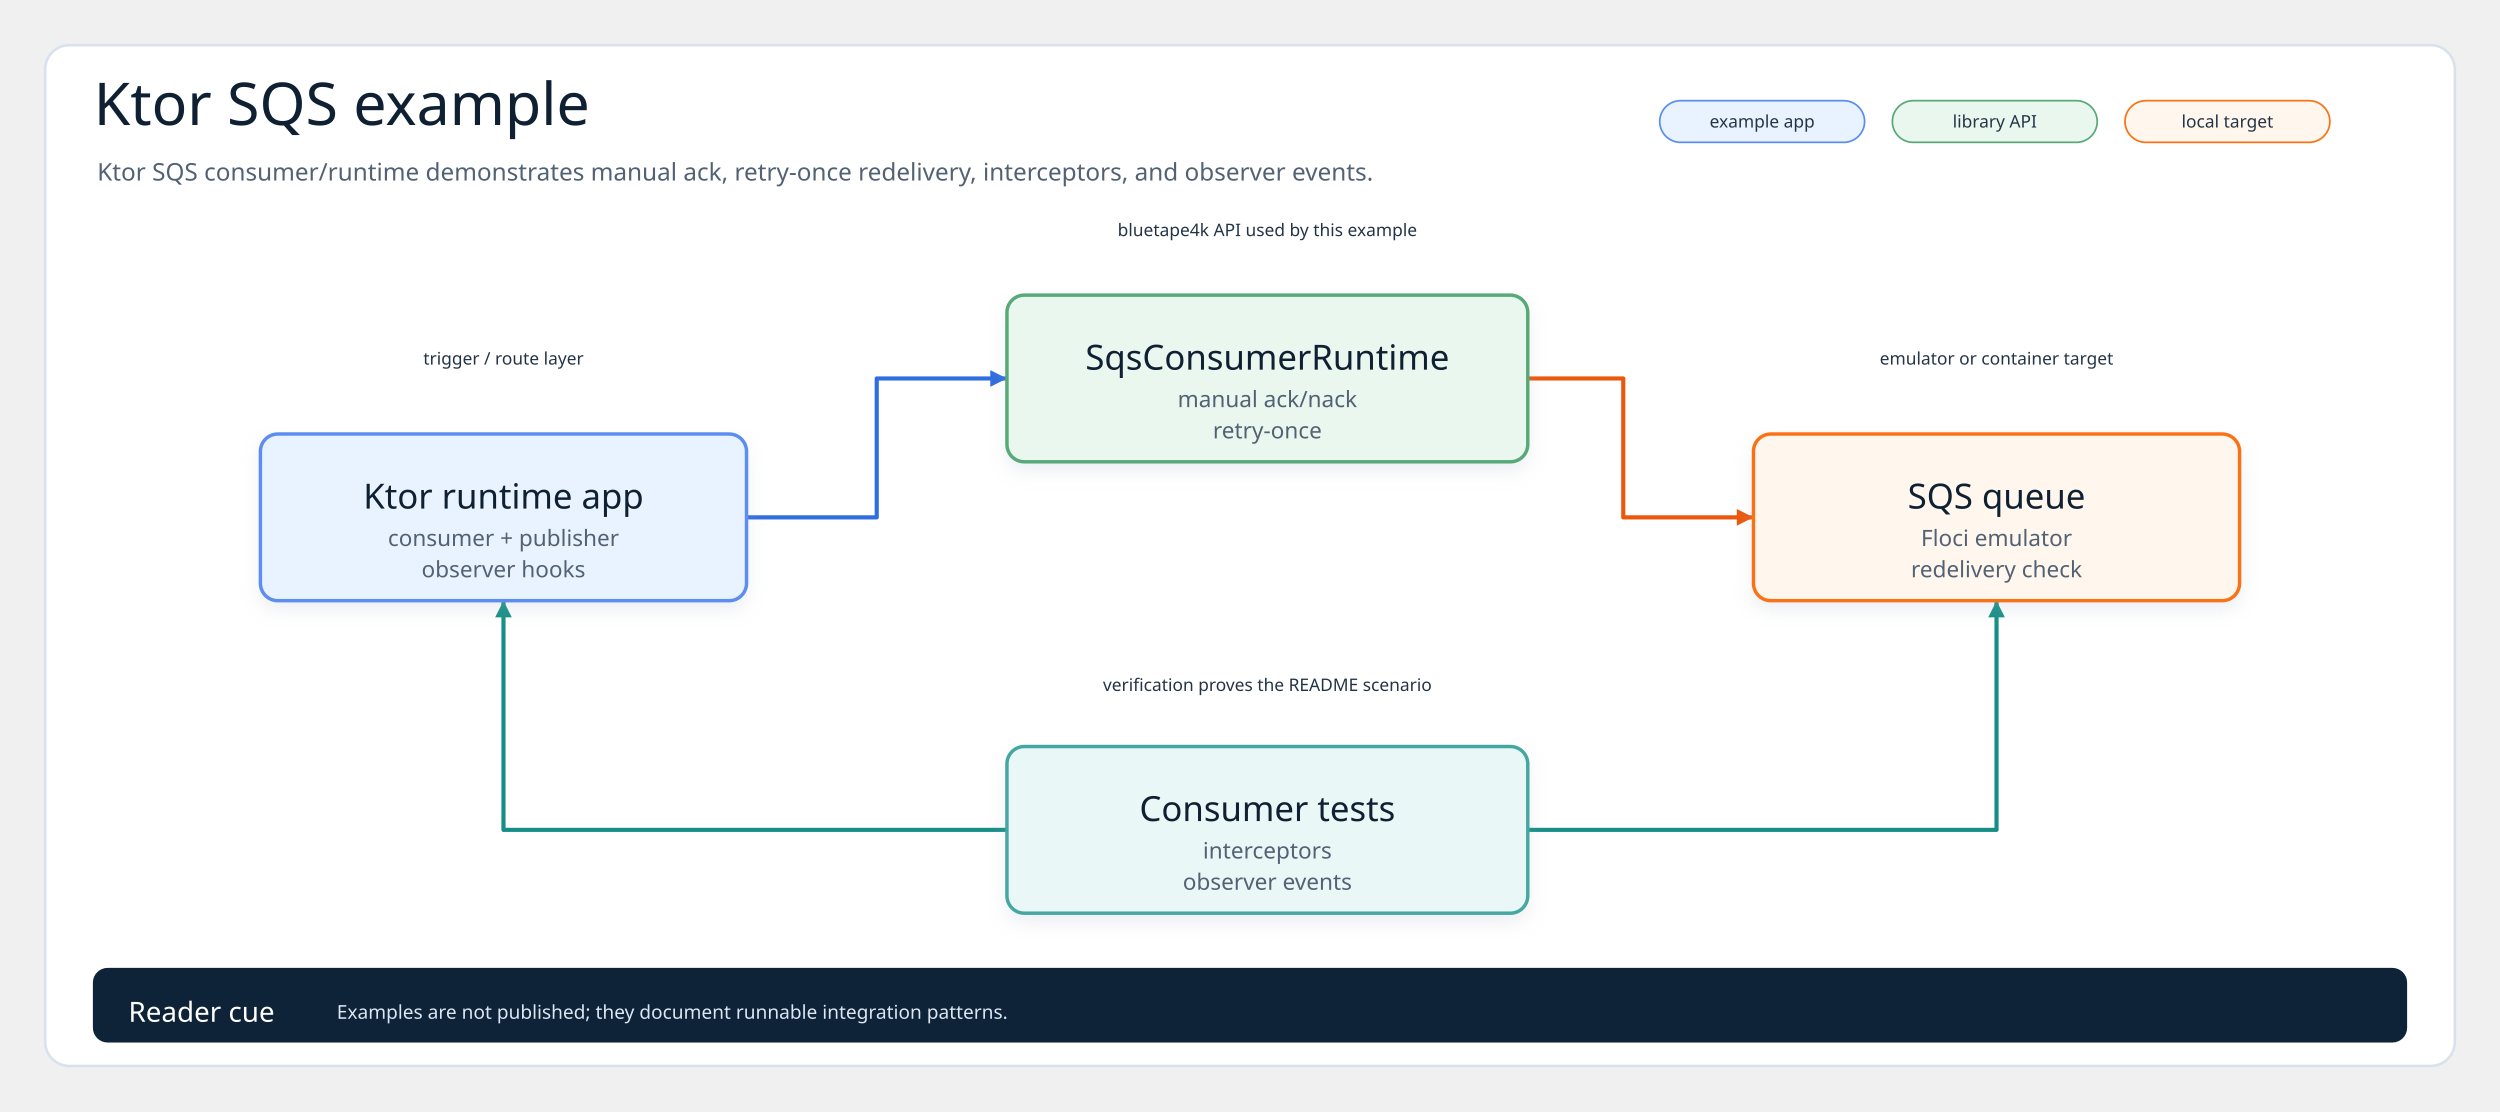
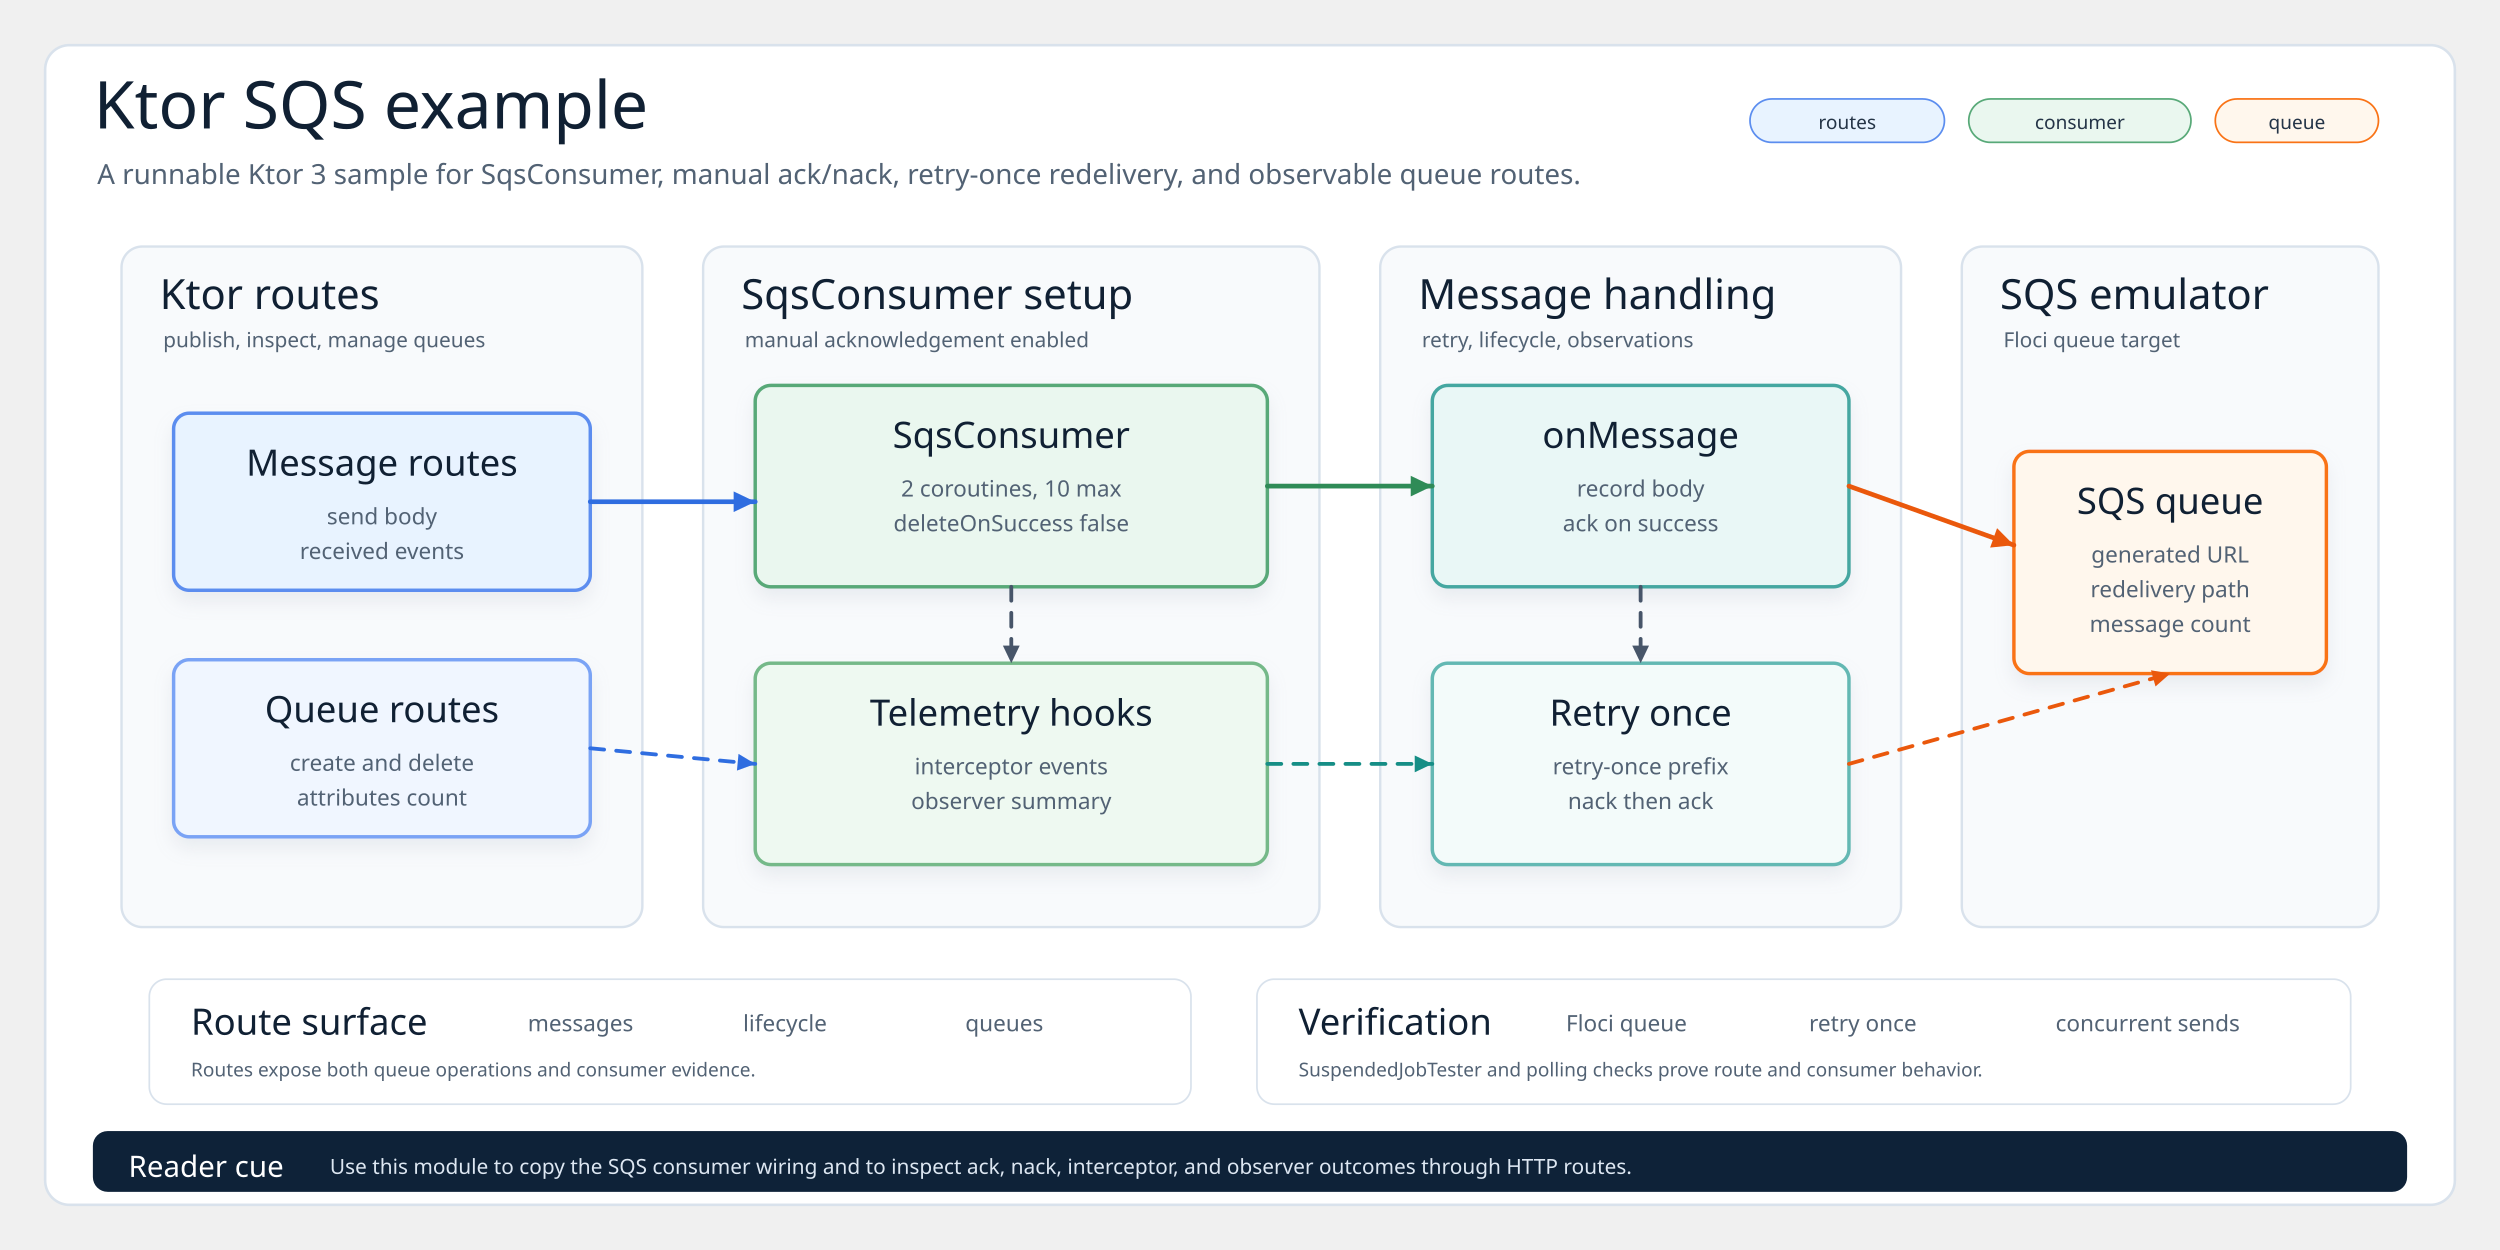
- <svg xmlns="http://www.w3.org/2000/svg" width="1440" height="640" viewBox="0 0 1440 640" role="img" aria-label="Ktor SQS example">
+ <svg xmlns="http://www.w3.org/2000/svg" width="1440" height="720" viewBox="0 0 1440 720" role="img" aria-label="Ktor SQS example architecture">
  <defs>
-     <filter id="shadow" x="-10%" y="-10%" width="120%" height="130%">
-       <feDropShadow dx="0" dy="5" stdDeviation="5" flood-color="#AAB7C6" flood-opacity="0.20" />
+     <filter id="shadow" x="-12%" y="-12%" width="124%" height="132%">
+       <feDropShadow dx="0" dy="6" stdDeviation="5" flood-color="#AAB7C6" flood-opacity="0.20" />
    </filter>
+     <marker id="arrow-blue" viewBox="0 0 6 6" markerWidth="6" markerHeight="6" refX="5.2" refY="3" orient="auto" markerUnits="strokeWidth">
+       <path d="M 0.6 0.8 L 5.2 3 L 0.6 5.2 Z" fill="#2F6DE0" />
+     </marker>
+     <marker id="arrow-green" viewBox="0 0 6 6" markerWidth="6" markerHeight="6" refX="5.2" refY="3" orient="auto" markerUnits="strokeWidth">
+       <path d="M 0.6 0.8 L 5.2 3 L 0.6 5.2 Z" fill="#2F8B57" />
+     </marker>
+     <marker id="arrow-teal" viewBox="0 0 6 6" markerWidth="6" markerHeight="6" refX="5.2" refY="3" orient="auto" markerUnits="strokeWidth">
+       <path d="M 0.6 0.8 L 5.2 3 L 0.6 5.2 Z" fill="#168E86" />
+     </marker>
+     <marker id="arrow-orange" viewBox="0 0 6 6" markerWidth="6" markerHeight="6" refX="5.2" refY="3" orient="auto" markerUnits="strokeWidth">
+       <path d="M 0.6 0.8 L 5.2 3 L 0.6 5.2 Z" fill="#EA580C" />
+     </marker>
+     <marker id="arrow-slate" viewBox="0 0 6 6" markerWidth="6" markerHeight="6" refX="5.2" refY="3" orient="auto" markerUnits="strokeWidth">
+       <path d="M 0.6 0.8 L 5.2 3 L 0.6 5.2 Z" fill="#475569" />
+     </marker>
  </defs>
  <style>
  svg{background:#F5F7FA}
  .frame{fill:#FFFFFF;stroke:#D9E2EC;stroke-width:1.5}
-   .title{font-family:"Architects Daughter";font-size:34px;fill:#102033}
-   .seqTitle{font-family:"Architects Daughter";font-size:44px;fill:#102033}
-   .seqSubtitle{font-family:"Comic Mono";font-size:16px;fill:#526274}
-   .seqParticipantTitle{font-family:"Architects Daughter";font-size:24px;fill:#102033}
-   .seqParticipantDetail{font-family:"Comic Mono";font-size:13px;fill:#526274}
-   .subtitle,.detail,.tiny,.label{font-family:"Comic Mono";fill:#526274}
-   .subtitle{font-size:14px}
-   .label{font-size:12px;fill:#344456}
-   .card-title{font-family:"Architects Daughter";font-size:20px;fill:#102033}
+   .title{font-family:"Architects Daughter";font-size:38px;fill:#102033}
+   .subtitle,.detail,.tiny,.chip{font-family:"Comic Mono";fill:#526274}
+   .subtitle{font-size:16px}
+   .layer-title{font-family:"Architects Daughter";font-size:24px;fill:#102033}
+   .layer-detail{font-family:"Comic Mono";font-size:12px;fill:#526274}
+   .card-title{font-family:"Architects Daughter";font-size:21px;fill:#102033}
  .detail{font-size:13px}
-   .tiny{font-size:10px}
-   .chip{font-family:"Comic Mono";font-size:10px;fill:#243447}
+   .tiny{font-size:11px}
+   .chip{font-size:11px;fill:#243447}
+   .layer{fill:#F8FAFC;stroke:#D9E2EC;stroke-width:1.4}
  .card{stroke-width:2;filter:url(#shadow)}
-   .edge{fill:none;stroke-width:2.4;stroke-linecap:round;stroke-linejoin:round}
-   .seq{fill:none;stroke-width:3;stroke-linecap:round;stroke-linejoin:round}
-   .seqReturn{fill:none;stroke-width:2.7;stroke-linecap:round;stroke-linejoin:round;stroke-dasharray:8 7}
-   .labelPill{fill:#FFFFFF;stroke:#D6E3EF;stroke-width:1.4}
-   .numberBadge{font-family:"Comic Mono";font-size:12px;fill:#FFFFFF}
-   .altBox{fill:#FFFFFF;fill-opacity:.44;stroke:#D6A441;stroke-width:1.8;stroke-dasharray:8 8}
-   .activation{stroke-width:1.4}
+   .edge{fill:none;stroke-width:2.7;stroke-linecap:round;stroke-linejoin:round}
+   .soft-edge{fill:none;stroke-width:2.2;stroke-linecap:round;stroke-linejoin:round;stroke-dasharray:8 7}
  .footer{fill:#0E2238;stroke:#0E2238}
-   .footer-title{font-family:"Architects Daughter";font-size:16px;fill:#FFFFFF}
-   .footer-detail{font-family:"Comic Mono";font-size:11px;fill:#DDE7F2}
-   .seq-line{stroke:#CBD5E1;stroke-width:1.6;stroke-dasharray:6 8}
-   .bar-label{font-family:"Architects Daughter";font-size:17px;fill:#102033}
+   .footer-title{font-family:"Architects Daughter";font-size:17px;fill:#FFFFFF}
+   .footer-detail{font-family:"Comic Mono";font-size:12px;fill:#DDE7F2}
</style>
-   <defs>
-     <marker id="arrow-blue" viewBox="0 0 5 5" markerWidth="5" markerHeight="5" refX="4.5" refY="2.5" orient="auto" markerUnits="strokeWidth">
-       <path d="M 0.5 0.5 L 4.5 2.5 L 0.5 4.5 Z" fill="#2F6DE0" />
-     </marker>
-     <marker id="arrow-green" viewBox="0 0 5 5" markerWidth="5" markerHeight="5" refX="4.5" refY="2.5" orient="auto" markerUnits="strokeWidth">
-       <path d="M 0.5 0.5 L 4.5 2.5 L 0.5 4.5 Z" fill="#2F8B57" />
-     </marker>
-     <marker id="arrow-teal" viewBox="0 0 5 5" markerWidth="5" markerHeight="5" refX="4.5" refY="2.5" orient="auto" markerUnits="strokeWidth">
-       <path d="M 0.5 0.5 L 4.5 2.5 L 0.5 4.5 Z" fill="#168E86" />
-     </marker>
-     <marker id="arrow-amber" viewBox="0 0 5 5" markerWidth="5" markerHeight="5" refX="4.5" refY="2.5" orient="auto" markerUnits="strokeWidth">
-       <path d="M 0.5 0.5 L 4.5 2.5 L 0.5 4.5 Z" fill="#B98518" />
-     </marker>
-     <marker id="arrow-rose" viewBox="0 0 5 5" markerWidth="5" markerHeight="5" refX="4.5" refY="2.5" orient="auto" markerUnits="strokeWidth">
-       <path d="M 0.5 0.5 L 4.5 2.5 L 0.5 4.5 Z" fill="#C74E68" />
-     </marker>
-     <marker id="arrow-violet" viewBox="0 0 5 5" markerWidth="5" markerHeight="5" refX="4.5" refY="2.5" orient="auto" markerUnits="strokeWidth">
-       <path d="M 0.5 0.5 L 4.5 2.5 L 0.5 4.5 Z" fill="#7255C7" />
-     </marker>
-     <marker id="arrow-orange" viewBox="0 0 5 5" markerWidth="5" markerHeight="5" refX="4.5" refY="2.5" orient="auto" markerUnits="strokeWidth">
-       <path d="M 0.5 0.5 L 4.5 2.5 L 0.5 4.5 Z" fill="#EA580C" />
-     </marker>
-     <marker id="arrow-slate" viewBox="0 0 5 5" markerWidth="5" markerHeight="5" refX="4.5" refY="2.5" orient="auto" markerUnits="strokeWidth">
-       <path d="M 0.5 0.5 L 4.5 2.5 L 0.5 4.5 Z" fill="#475569" />
-     </marker>
-   </defs>
-   <rect x="26" y="26" width="1388" height="588" rx="14" class="frame" />
-   <text class="title" x="54" y="72">Ktor SQS example</text>
-   <text class="subtitle" x="56" y="104">Ktor SQS consumer/runtime demonstrates manual ack, retry-once redelivery, interceptors, and observer events.</text>
+   <rect x="26" y="26" width="1388" height="668" rx="14" class="frame" />
+   <text class="title" x="54" y="74">Ktor SQS example</text>
+   <text class="subtitle" x="56" y="106">A runnable Ktor 3 sample for SqsConsumer, manual ack/nack, retry-once redelivery, and observable queue routes.</text>
  <g>
-     <rect x="956" y="58" width="118" height="24" rx="12" fill="#E8F3FF" stroke="#5B8DEF" />
-     <text class="chip" x="1015.0" y="70" text-anchor="middle" dominant-baseline="middle">example app</text>
+     <rect x="1008" y="57" width="112" height="25" rx="12.5" fill="#E8F3FF" stroke="#5B8DEF" />
+     <text class="chip" x="1064" y="70.5" text-anchor="middle" dominant-baseline="middle">routes</text>
+     <rect x="1134" y="57" width="128" height="25" rx="12.5" fill="#EAF7EF" stroke="#58A978" />
+     <text class="chip" x="1198" y="70.5" text-anchor="middle" dominant-baseline="middle">consumer</text>
+     <rect x="1276" y="57" width="94" height="25" rx="12.5" fill="#FFF7ED" stroke="#F97316" />
+     <text class="chip" x="1323" y="70.5" text-anchor="middle" dominant-baseline="middle">queue</text>
  </g>
-   <g>
-     <rect x="1090" y="58" width="118" height="24" rx="12" fill="#EAF7EF" stroke="#58A978" />
-     <text class="chip" x="1149.0" y="70" text-anchor="middle" dominant-baseline="middle">library API</text>
+   <g id="layers">
+     <rect class="layer" x="70" y="142" width="300" height="392" rx="12" />
+     <text class="layer-title" x="92" y="178">Ktor routes</text>
+     <text class="layer-detail" x="94" y="200">publish, inspect, manage queues</text>
+     <rect class="layer" x="405" y="142" width="355" height="392" rx="12" />
+     <text class="layer-title" x="427" y="178">SqsConsumer setup</text>
+     <text class="layer-detail" x="429" y="200">manual acknowledgement enabled</text>
+     <rect class="layer" x="795" y="142" width="300" height="392" rx="12" />
+     <text class="layer-title" x="817" y="178">Message handling</text>
+     <text class="layer-detail" x="819" y="200">retry, lifecycle, observations</text>
+     <rect class="layer" x="1130" y="142" width="240" height="392" rx="12" />
+     <text class="layer-title" x="1152" y="178">SQS emulator</text>
+     <text class="layer-detail" x="1154" y="200">Floci queue target</text>
  </g>
-   <g>
-     <rect x="1224" y="58" width="118" height="24" rx="12" fill="#FFF7ED" stroke="#F97316" />
-     <text class="chip" x="1283.0" y="70" text-anchor="middle" dominant-baseline="middle">local target</text>
+   <g id="cards">
+     <rect class="card" x="100" y="238" width="240" height="102" rx="9" fill="#E8F3FF" stroke="#5B8DEF" />
+     <text class="card-title" x="220" y="274" text-anchor="middle">Message routes</text>
+     <text class="detail" x="220" y="302" text-anchor="middle">send body</text>
+     <text class="detail" x="220" y="322" text-anchor="middle">received events</text>
+     <rect class="card" x="100" y="380" width="240" height="102" rx="9" fill="#F0F6FF" stroke="#7AA3F5" />
+     <text class="card-title" x="220" y="416" text-anchor="middle">Queue routes</text>
+     <text class="detail" x="220" y="444" text-anchor="middle">create and delete</text>
+     <text class="detail" x="220" y="464" text-anchor="middle">attributes count</text>
+     <rect class="card" x="435" y="222" width="295" height="116" rx="9" fill="#EAF7EF" stroke="#58A978" />
+     <text class="card-title" x="582.5" y="258" text-anchor="middle">SqsConsumer</text>
+     <text class="detail" x="582.5" y="286" text-anchor="middle">2 coroutines, 10 max</text>
+     <text class="detail" x="582.5" y="306" text-anchor="middle">deleteOnSuccess false</text>
+     <rect class="card" x="435" y="382" width="295" height="116" rx="9" fill="#EEF9F1" stroke="#75B989" />
+     <text class="card-title" x="582.5" y="418" text-anchor="middle">Telemetry hooks</text>
+     <text class="detail" x="582.5" y="446" text-anchor="middle">interceptor events</text>
+     <text class="detail" x="582.5" y="466" text-anchor="middle">observer summary</text>
+     <rect class="card" x="825" y="222" width="240" height="116" rx="9" fill="#E9F7F6" stroke="#45A7A1" />
+     <text class="card-title" x="945" y="258" text-anchor="middle">onMessage</text>
+     <text class="detail" x="945" y="286" text-anchor="middle">record body</text>
+     <text class="detail" x="945" y="306" text-anchor="middle">ack on success</text>
+     <rect class="card" x="825" y="382" width="240" height="116" rx="9" fill="#F3FBFA" stroke="#63B8B3" />
+     <text class="card-title" x="945" y="418" text-anchor="middle">Retry once</text>
+     <text class="detail" x="945" y="446" text-anchor="middle">retry-once prefix</text>
+     <text class="detail" x="945" y="466" text-anchor="middle">nack then ack</text>
+     <rect class="card" x="1160" y="260" width="180" height="128" rx="9" fill="#FFF7ED" stroke="#F97316" />
+     <text class="card-title" x="1250" y="296" text-anchor="middle">SQS queue</text>
+     <text class="detail" x="1250" y="324" text-anchor="middle">generated URL</text>
+     <text class="detail" x="1250" y="344" text-anchor="middle">redelivery path</text>
+     <text class="detail" x="1250" y="364" text-anchor="middle">message count</text>
  </g>
-   <text class="chip" x="290" y="210" text-anchor="middle">trigger / route layer</text>
-   <text class="chip" x="730" y="136" text-anchor="middle">bluetape4k API used by this example</text>
-   <text class="chip" x="1150" y="210" text-anchor="middle">emulator or container target</text>
-   <text class="chip" x="730" y="398" text-anchor="middle">verification proves the README scenario</text>
-   <g id="routes">
-     <path class="edge" d="M 430.0 298.0 L 505.0 298.0 L 505.0 218.0 L 580.0 218.0" stroke="#2F6DE0" marker-end="url(#arrow-blue)" />
-     <path class="edge" d="M 880.0 218.0 L 935.0 218.0 L 935.0 298.0 L 1010.0 298.0" stroke="#EA580C" marker-end="url(#arrow-orange)" />
-     <path class="edge" d="M 580.0 478.0 L 290.0 478.0 L 290.0 346.0" stroke="#168E86" marker-end="url(#arrow-teal)" />
-     <path class="edge" d="M 880.0 478.0 L 1150.0 478.0 L 1150.0 346.0" stroke="#168E86" marker-end="url(#arrow-teal)" />
+   <g id="connections">
+     <path class="edge" d="M 340 289 L 435 289" stroke="#2F6DE0" marker-end="url(#arrow-blue)" />
+     <path class="edge" d="M 730 280 L 825 280" stroke="#2F8B57" marker-end="url(#arrow-green)" />
+     <path class="edge" d="M 1065 280 L 1160 314" stroke="#EA580C" marker-end="url(#arrow-orange)" />
+     <path class="soft-edge" d="M 582.5 338 L 582.5 382" stroke="#475569" marker-end="url(#arrow-slate)" />
+     <path class="soft-edge" d="M 945 338 L 945 382" stroke="#475569" marker-end="url(#arrow-slate)" />
+     <path class="soft-edge" d="M 340 431 L 435 440" stroke="#2F6DE0" marker-end="url(#arrow-blue)" />
+     <path class="soft-edge" d="M 730 440 L 825 440" stroke="#168E86" marker-end="url(#arrow-teal)" />
+     <path class="soft-edge" d="M 1065 440 L 1250 388" stroke="#EA580C" marker-end="url(#arrow-orange)" />
  </g>
-   <g id="route">
-     <rect class="card" x="150.0" y="250.0" width="280.0" height="96.0" rx="10" fill="#E8F3FF" stroke="#5B8DEF" />
-     <text class="card-title" x="290.0" y="286.0" text-anchor="middle" dominant-baseline="middle">Ktor runtime app</text>
-     <text class="detail" x="290.0" y="310.0" text-anchor="middle" dominant-baseline="middle">consumer + publisher</text>
-     <text class="detail" x="290.0" y="328.0" text-anchor="middle" dominant-baseline="middle">observer hooks</text>
+   <g id="route-table">
+     <rect x="86" y="564" width="600" height="72" rx="10" fill="#FFFFFF" stroke="#D9E2EC" />
+     <text class="card-title" x="110" y="596">Route surface</text>
+     <text class="detail" x="304" y="594">messages</text>
+     <text class="detail" x="428" y="594">lifecycle</text>
+     <text class="detail" x="556" y="594">queues</text>
+     <text class="tiny" x="110" y="620">Routes expose both queue operations and consumer evidence.</text>
+     <rect x="724" y="564" width="630" height="72" rx="10" fill="#FFFFFF" stroke="#D9E2EC" />
+     <text class="card-title" x="748" y="596">Verification</text>
+     <text class="detail" x="902" y="594">Floci queue</text>
+     <text class="detail" x="1042" y="594">retry once</text>
+     <text class="detail" x="1184" y="594">concurrent sends</text>
+     <text class="tiny" x="748" y="620">SuspendedJobTester and polling checks prove route and consumer behavior.</text>
  </g>
-   <g id="module">
-     <rect class="card" x="580.0" y="170.0" width="300.0" height="96.0" rx="10" fill="#EAF7EF" stroke="#58A978" />
-     <text class="card-title" x="730.0" y="206.0" text-anchor="middle" dominant-baseline="middle">SqsConsumerRuntime</text>
-     <text class="detail" x="730.0" y="230.0" text-anchor="middle" dominant-baseline="middle">manual ack/nack</text>
-     <text class="detail" x="730.0" y="248.0" text-anchor="middle" dominant-baseline="middle">retry-once</text>
-   </g>
-   <g id="service">
-     <rect class="card" x="1010.0" y="250.0" width="280.0" height="96.0" rx="10" fill="#FFF7ED" stroke="#F97316" />
-     <text class="card-title" x="1150.0" y="286.0" text-anchor="middle" dominant-baseline="middle">SQS queue</text>
-     <text class="detail" x="1150.0" y="310.0" text-anchor="middle" dominant-baseline="middle">Floci emulator</text>
-     <text class="detail" x="1150.0" y="328.0" text-anchor="middle" dominant-baseline="middle">redelivery check</text>
-   </g>
-   <g id="tests">
-     <rect class="card" x="580.0" y="430.0" width="300.0" height="96.0" rx="10" fill="#E9F7F6" stroke="#45A7A1" />
-     <text class="card-title" x="730.0" y="466.0" text-anchor="middle" dominant-baseline="middle">Consumer tests</text>
-     <text class="detail" x="730.0" y="490.0" text-anchor="middle" dominant-baseline="middle">interceptors</text>
-     <text class="detail" x="730.0" y="508.0" text-anchor="middle" dominant-baseline="middle">observer events</text>
-   </g>
-   <rect class="footer" x="54" y="558" width="1332" height="42" rx="8" />
-   <text class="footer-title" x="74" y="583" dominant-baseline="middle">Reader cue</text>
-   <text class="footer-detail" x="194" y="583" dominant-baseline="middle">Examples are not published; they document runnable integration patterns.</text>
+   <rect class="footer" x="54" y="652" width="1332" height="34" rx="8" />
+   <text class="footer-title" x="74" y="672" dominant-baseline="middle">Reader cue</text>
+   <text class="footer-detail" x="190" y="672" dominant-baseline="middle">Use this module to copy the SQS consumer wiring and to inspect ack, nack, interceptor, and observer outcomes through HTTP routes.</text>
</svg>
